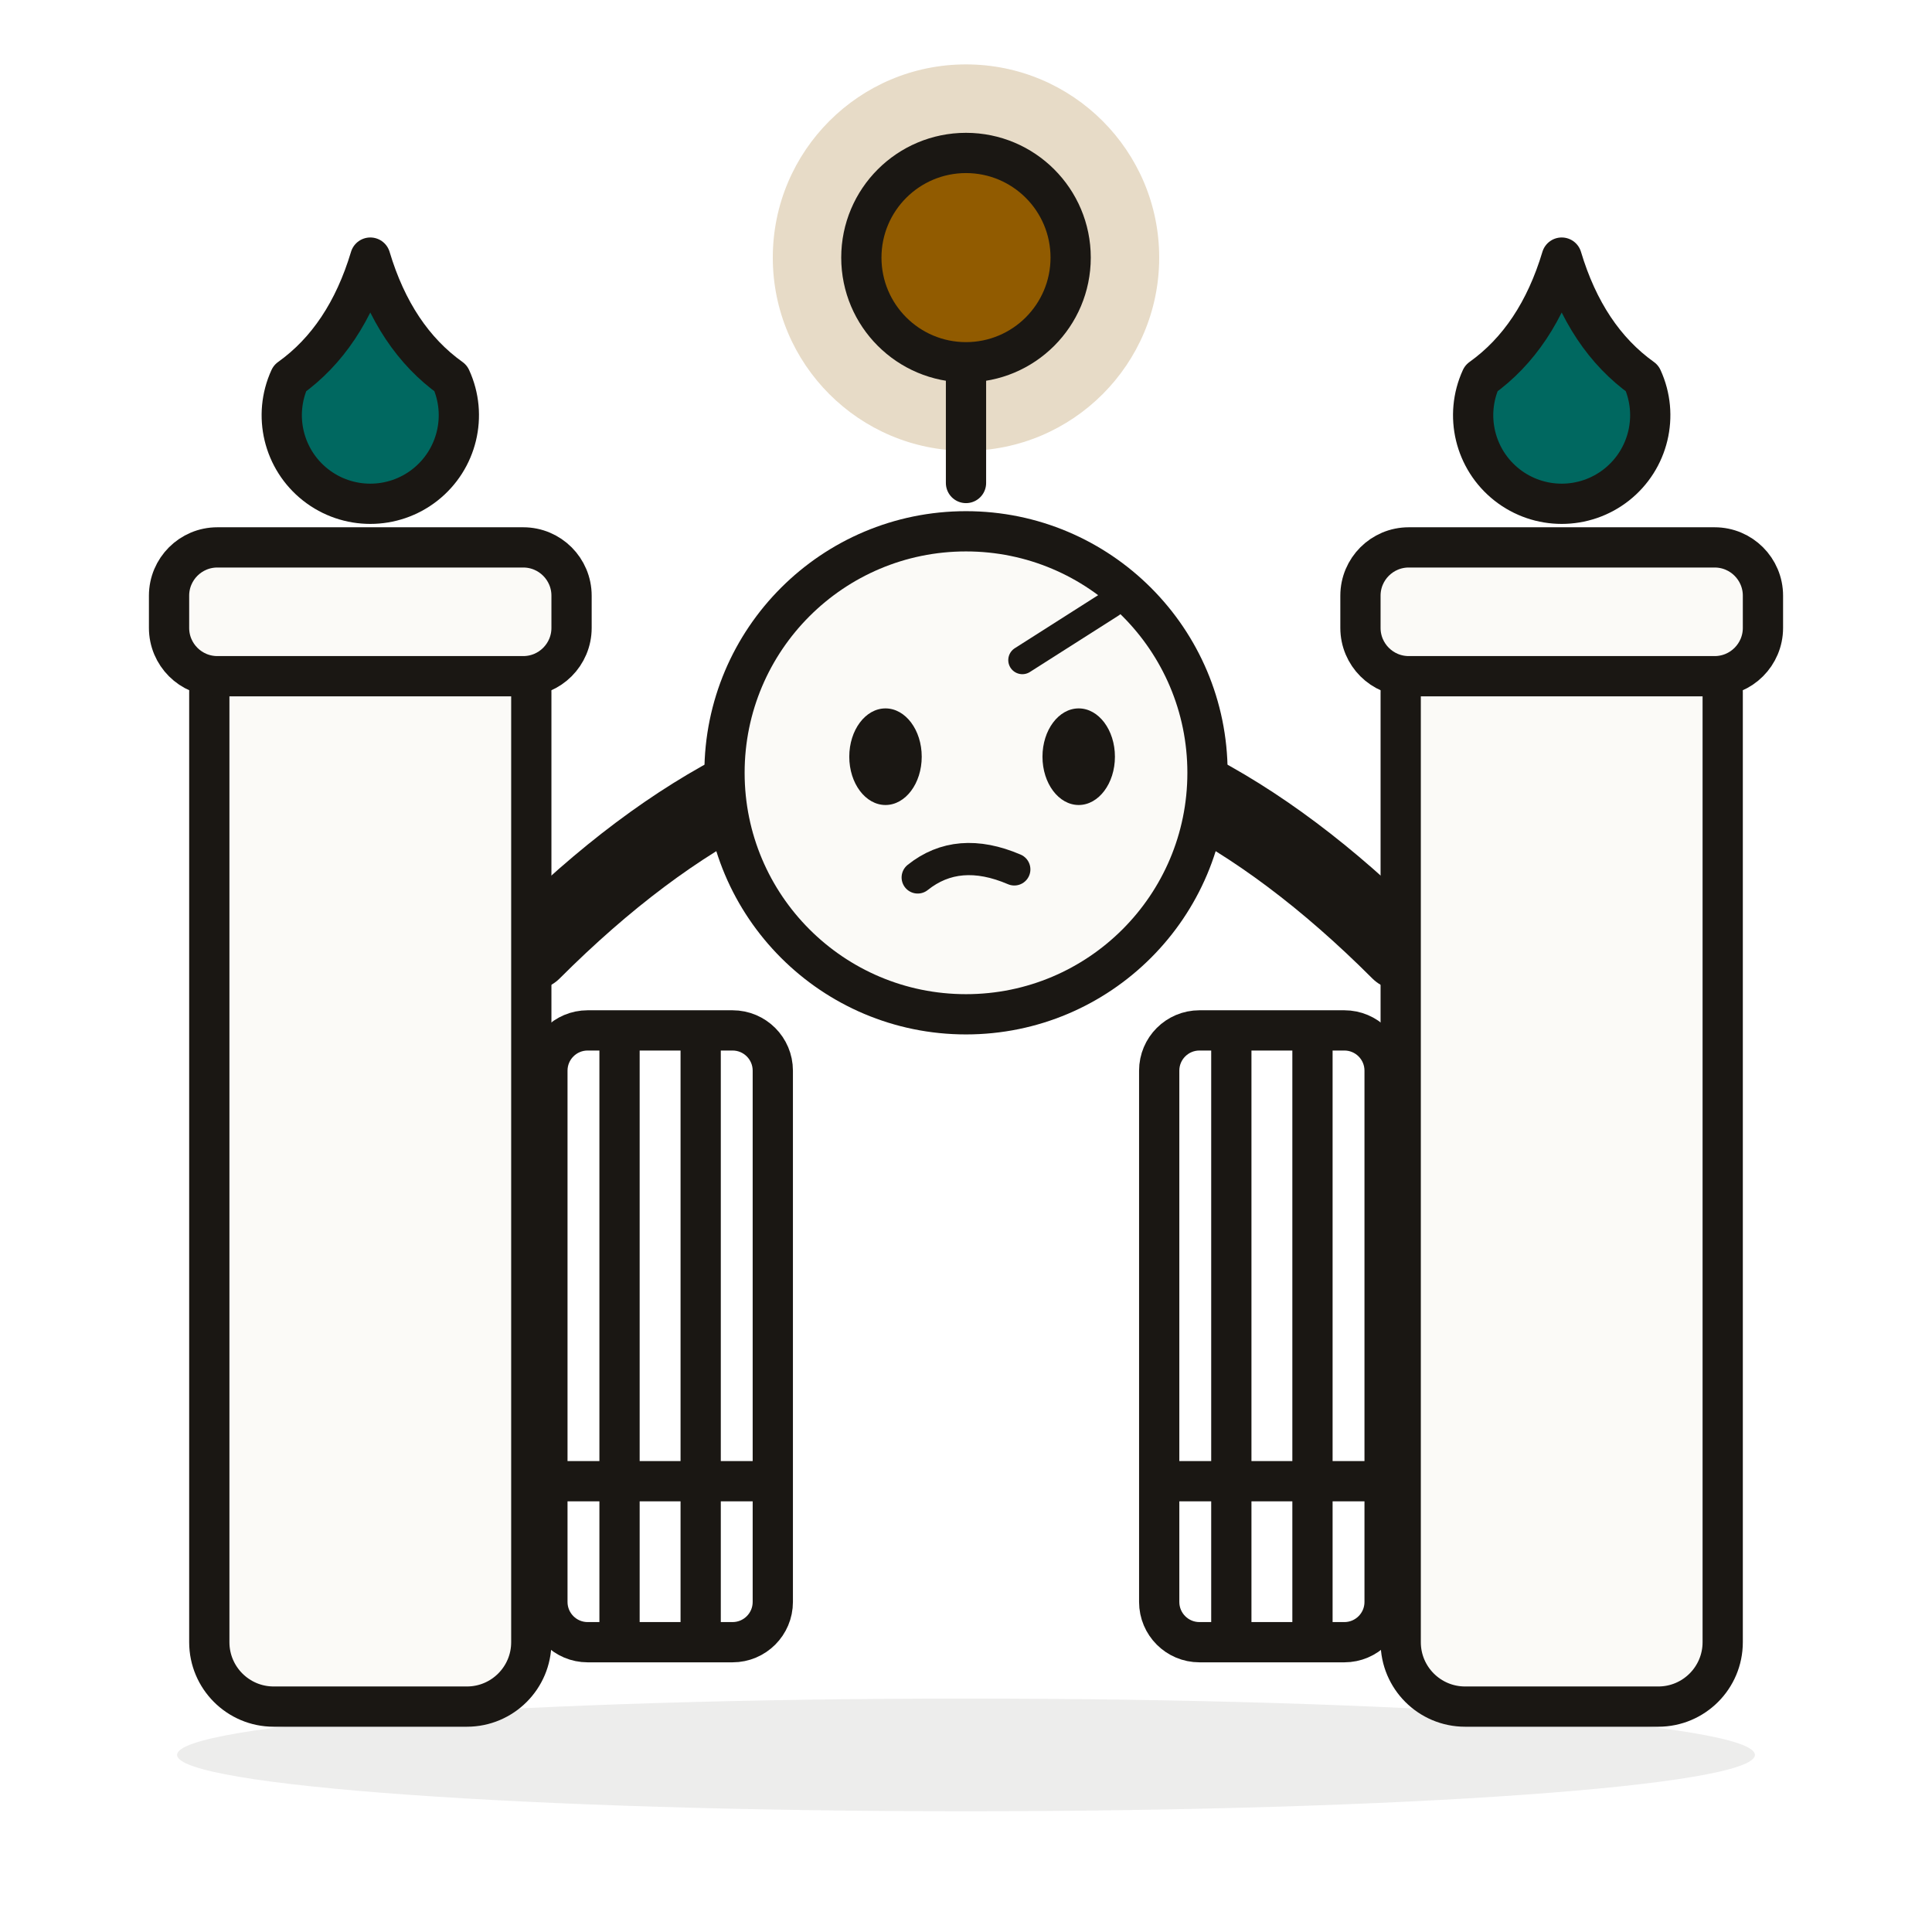
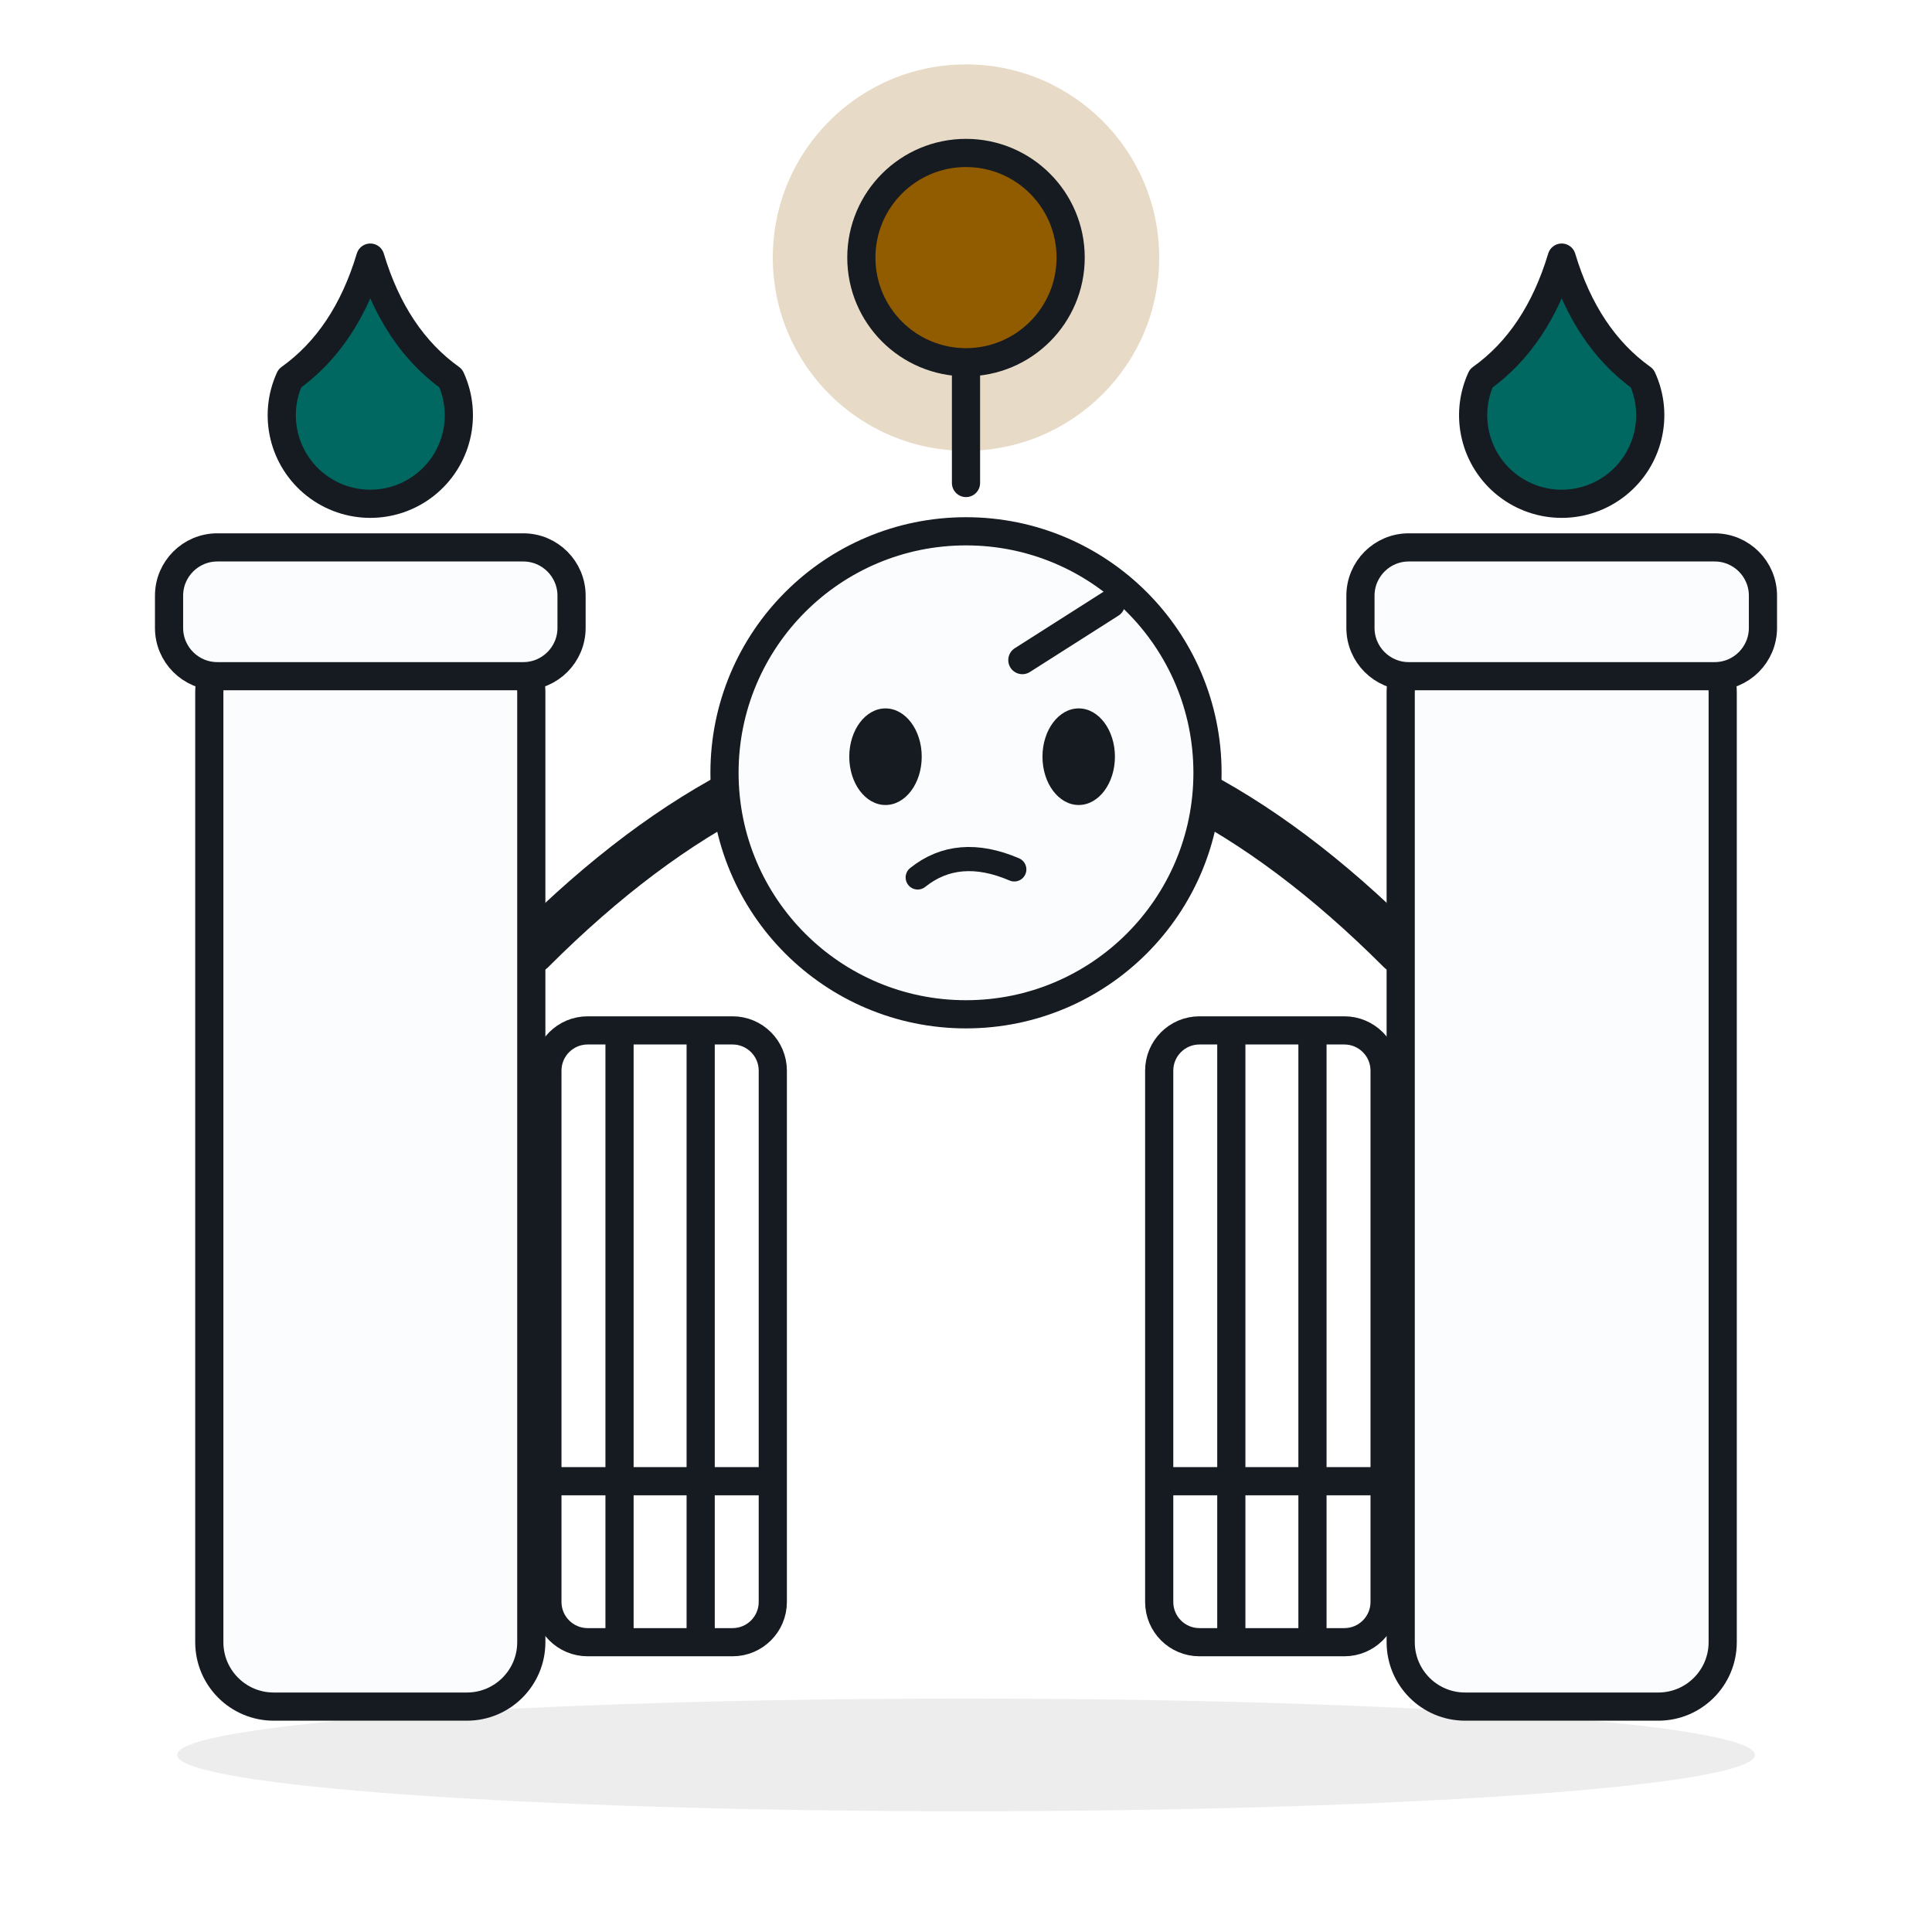
<svg xmlns="http://www.w3.org/2000/svg" viewBox="0 0 240 240" width="240" height="240" role="img" aria-label="Thyro: warn. The gate opens halfway.">
  <style>
.pop{transform-origin:120px 218px;animation:pop .7s cubic-bezier(.2,.9,.3,1.2) both}
.float{animation:float 4.5s ease-in-out .7s infinite}
.shadow{transform-origin:120px 218px;animation:shadow 4.5s ease-in-out .7s infinite}
.halo{transform-origin:120px 32px;animation:halo 3s ease-in-out infinite}
.lamp{transform-origin:120px 32px;animation:lamp 3s ease-in-out infinite}
.eye,.lid{transform-box:fill-box;transform-origin:center;animation:blink 5.5s 1.2s infinite}
.mouth{transform-box:fill-box;transform-origin:center}
.fin{transform-box:fill-box;transform-origin:50% 100%;animation:fin 3.6s ease-in-out infinite}
.fin2{animation-delay:1.1s}
@keyframes pop{from{opacity:0;transform:translateY(10px) scale(.88)}to{opacity:1;transform:none}}
@keyframes float{50%{transform:translateY(-3px)}}
@keyframes shadow{0%,100%{opacity:.08;transform:scaleX(1)}50%{opacity:.04;transform:scaleX(.93)}}
@keyframes halo{50%{transform:scale(1.28);opacity:.12}}
@keyframes lamp{50%{transform:scale(1.07)}}
@keyframes blink{0%,93%,100%{transform:scaleY(1)}96%{transform:scaleY(.1)}}
@keyframes fin{50%{transform:scale(1.05,1.08)}}
.brow{transform-box:fill-box;transform-origin:left bottom;animation:brow 3.2s ease-in-out 1.2s infinite}
.hmm{animation:hmm 3.2s ease-in-out 1.2s infinite}
.look{animation:look 3.2s ease-in-out 1.2s infinite}
.head{transform-origin:120px 96px;animation:tilt 3.2s ease-in-out 1.2s infinite}
@keyframes brow{0%,100%{transform:translateY(0)}30%,60%{transform:translateY(-4px) rotate(-6deg)}}
@keyframes hmm{0%,100%{transform:scaleX(1)}45%{transform:scaleX(1.15) translateX(1px)}}
@keyframes look{0%,100%{transform:translateX(0)}35%,65%{transform:translateX(3px)}}
@keyframes tilt{0%,100%{transform:rotate(0)}40%,60%{transform:rotate(3deg)}}@media (prefers-reduced-motion:reduce){*{animation:none!important}}</style>
  <g class="pop">
-     <ellipse class="shadow" cx="120" cy="218" rx="98" ry="7" fill="#1a1713" opacity=".08" />
+     <ellipse class="shadow" cx="120" cy="218" rx="98" ry="7" fill="#161a21" opacity=".08" />
    <g class="float">
      <g id="left-arm">
-         <rect x="68" y="128" width="28" height="76" rx="5" fill="none" stroke="#1a1713" stroke-width="5">
+         <rect x="68" y="128" width="28" height="76" rx="5" fill="none" stroke="#161a21" stroke-width="3.5">
          <animate attributeName="width" from="50" to="28" begin="0.35s" dur="1.1s" fill="freeze" calcMode="spline" keyTimes="0;1" keySplines=".3 .8 .3 1" />
        </rect>
-         <path d="M68 184H96" stroke="#1a1713" stroke-width="5">
+         <path d="M68 184H96" stroke="#161a21" stroke-width="3.5">
          <animate attributeName="d" from="M68 184H118" to="M68 184H96" begin="0.35s" dur="1.1s" fill="freeze" calcMode="spline" keyTimes="0;1" keySplines=".3 .8 .3 1" />
        </path>
-         <path d="M76.96 128V204" stroke="#1a1713" stroke-width="5">
+         <path d="M76.96 128V204" stroke="#161a21" stroke-width="3.5">
          <animate attributeName="d" from="M84 128V204" to="M76.96 128V204" begin="0.35s" dur="1.1s" fill="freeze" calcMode="spline" keyTimes="0;1" keySplines=".3 .8 .3 1" />
        </path>
-         <path d="M87.04 128V204" stroke="#1a1713" stroke-width="5">
+         <path d="M87.04 128V204" stroke="#161a21" stroke-width="3.5">
          <animate attributeName="d" from="M102 128V204" to="M87.04 128V204" begin="0.35s" dur="1.1s" fill="freeze" calcMode="spline" keyTimes="0;1" keySplines=".3 .8 .3 1" />
        </path>
      </g>
      <g id="right-arm">
-         <rect x="144" y="128" width="28" height="76" rx="5" fill="none" stroke="#1a1713" stroke-width="5">
+         <rect x="144" y="128" width="28" height="76" rx="5" fill="none" stroke="#161a21" stroke-width="3.5">
          <animate attributeName="x" from="122" to="144" begin="0.35s" dur="1.1s" fill="freeze" calcMode="spline" keyTimes="0;1" keySplines=".3 .8 .3 1" />
          <animate attributeName="width" from="50" to="28" begin="0.35s" dur="1.1s" fill="freeze" calcMode="spline" keyTimes="0;1" keySplines=".3 .8 .3 1" />
        </rect>
-         <path d="M144 184H172" stroke="#1a1713" stroke-width="5">
+         <path d="M144 184H172" stroke="#161a21" stroke-width="3.5">
          <animate attributeName="d" from="M122 184H172" to="M144 184H172" begin="0.35s" dur="1.1s" fill="freeze" calcMode="spline" keyTimes="0;1" keySplines=".3 .8 .3 1" />
        </path>
-         <path d="M152.96 128V204" stroke="#1a1713" stroke-width="5">
+         <path d="M152.96 128V204" stroke="#161a21" stroke-width="3.5">
          <animate attributeName="d" from="M138 128V204" to="M152.96 128V204" begin="0.35s" dur="1.1s" fill="freeze" calcMode="spline" keyTimes="0;1" keySplines=".3 .8 .3 1" />
        </path>
-         <path d="M163.04 128V204" stroke="#1a1713" stroke-width="5">
+         <path d="M163.04 128V204" stroke="#161a21" stroke-width="3.5">
          <animate attributeName="d" from="M156 128V204" to="M163.04 128V204" begin="0.35s" dur="1.1s" fill="freeze" calcMode="spline" keyTimes="0;1" keySplines=".3 .8 .3 1" />
        </path>
      </g>
-       <path id="lintel" d="M66 118Q120 64 174 118" fill="none" stroke="#1a1713" stroke-width="10" stroke-linecap="round" />
+       <path id="lintel" d="M66 118Q120 64 174 118" fill="none" stroke="#161a21" stroke-width="6" stroke-linecap="round" />
      <g id="body">
-         <rect x="26" y="78" width="40" height="134" rx="8" fill="#fbfaf7" stroke="#1a1713" stroke-width="5" />
-         <rect x="21" y="68" width="50" height="16" rx="6" fill="#fbfaf7" stroke="#1a1713" stroke-width="5" />
-         <path class="fin " d="M46 32Q49 42 56 47A11 11 0 1 1 36 47Q43 42 46 32Z" fill="#006860" stroke="#1a1713" stroke-width="5" stroke-linejoin="round" />
-         <rect x="174" y="78" width="40" height="134" rx="8" fill="#fbfaf7" stroke="#1a1713" stroke-width="5" />
-         <rect x="169" y="68" width="50" height="16" rx="6" fill="#fbfaf7" stroke="#1a1713" stroke-width="5" />
-         <path class="fin fin2" d="M194 32Q197 42 204 47A11 11 0 1 1 184 47Q191 42 194 32Z" fill="#006860" stroke="#1a1713" stroke-width="5" stroke-linejoin="round" />
+         <rect x="26" y="78" width="40" height="134" rx="8" fill="#fbfcfd" stroke="#161a21" stroke-width="3.5" />
+         <rect x="21" y="68" width="50" height="16" rx="6" fill="#fbfcfd" stroke="#161a21" stroke-width="3.5" />
+         <path class="fin " d="M46 32Q49 42 56 47A11 11 0 1 1 36 47Q43 42 46 32Z" fill="#006860" stroke="#161a21" stroke-width="3.5" stroke-linejoin="round" />
+         <rect x="174" y="78" width="40" height="134" rx="8" fill="#fbfcfd" stroke="#161a21" stroke-width="3.5" />
+         <rect x="169" y="68" width="50" height="16" rx="6" fill="#fbfcfd" stroke="#161a21" stroke-width="3.5" />
+         <path class="fin fin2" d="M194 32Q197 42 204 47A11 11 0 1 1 184 47Q191 42 194 32Z" fill="#006860" stroke="#161a21" stroke-width="3.5" stroke-linejoin="round" />
      </g>
      <circle class="halo" cx="120" cy="32" r="24" fill="#915b00" opacity=".22" />
-       <path d="M120 46V60" stroke="#1a1713" stroke-width="5" stroke-linecap="round" />
-       <circle class="lamp" cx="120" cy="32" r="13" fill="#915b00" stroke="#1a1713" stroke-width="5" />
+       <path d="M120 46V60" stroke="#161a21" stroke-width="3.5" stroke-linecap="round" />
+       <circle class="lamp" cx="120" cy="32" r="13" fill="#915b00" stroke="#161a21" stroke-width="3.5" />
      <g id="head" class="head">
-         <circle cx="120" cy="96" r="30" fill="#fbfaf7" stroke="#1a1713" stroke-width="5" />
+         <circle cx="120" cy="96" r="30" fill="#fbfcfd" stroke="#161a21" stroke-width="3.5" />
        <g id="eye" class="eyes look">
-           <ellipse class="eye" cx="110" cy="94" rx="4.5" ry="6" fill="#1a1713" />
-           <ellipse class="eye" cx="134" cy="94" rx="4.5" ry="6" fill="#1a1713" />
+           <ellipse class="eye" cx="110" cy="94" rx="4.5" ry="6" fill="#161a21" />
+           <ellipse class="eye" cx="134" cy="94" rx="4.5" ry="6" fill="#161a21" />
        </g>
-         <path class="brow" d="M127 82L138 75" stroke="#1a1713" stroke-width="3.5" stroke-linecap="round" />
-         <path class="mouth hmm" d="M114 109Q119 105 126 108" fill="none" stroke="#1a1713" stroke-width="4" stroke-linecap="round" />
+         <path class="brow" d="M127 82L138 75" stroke="#161a21" stroke-width="3.5" stroke-linecap="round" />
+         <path class="mouth hmm" d="M114 109Q119 105 126 108" fill="none" stroke="#161a21" stroke-width="3" stroke-linecap="round" />
      </g>
    </g>
  </g>
</svg>
